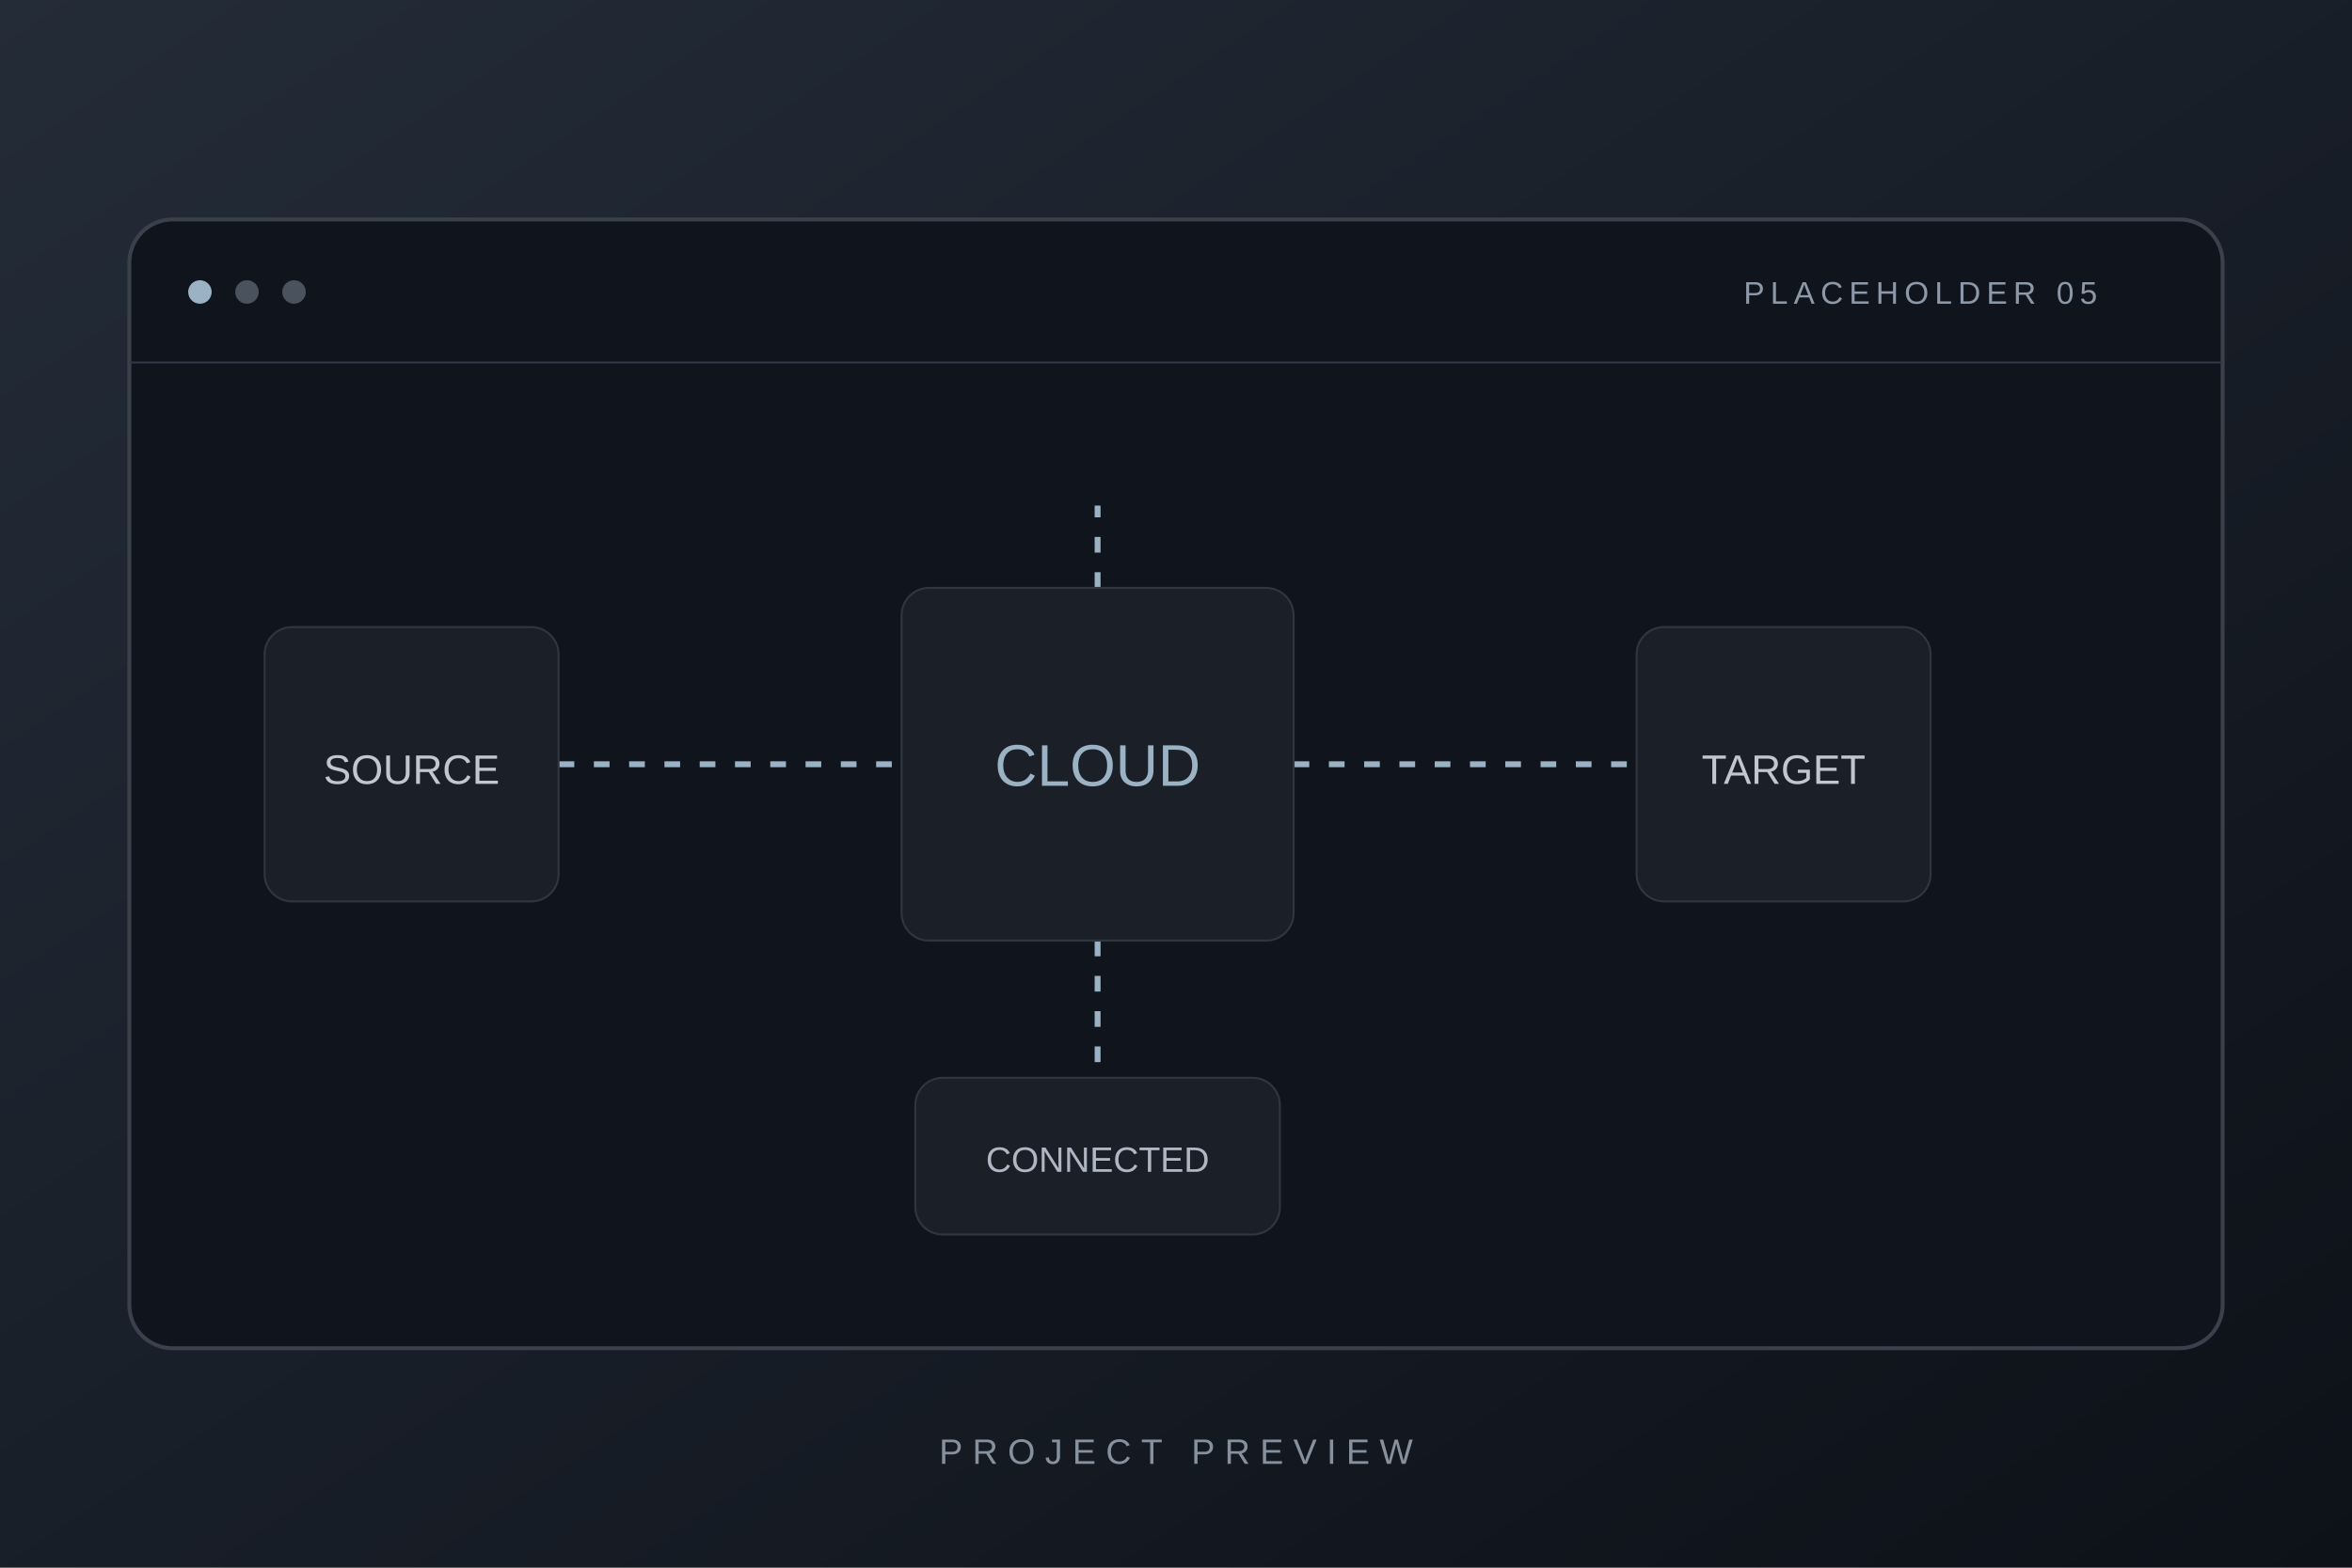
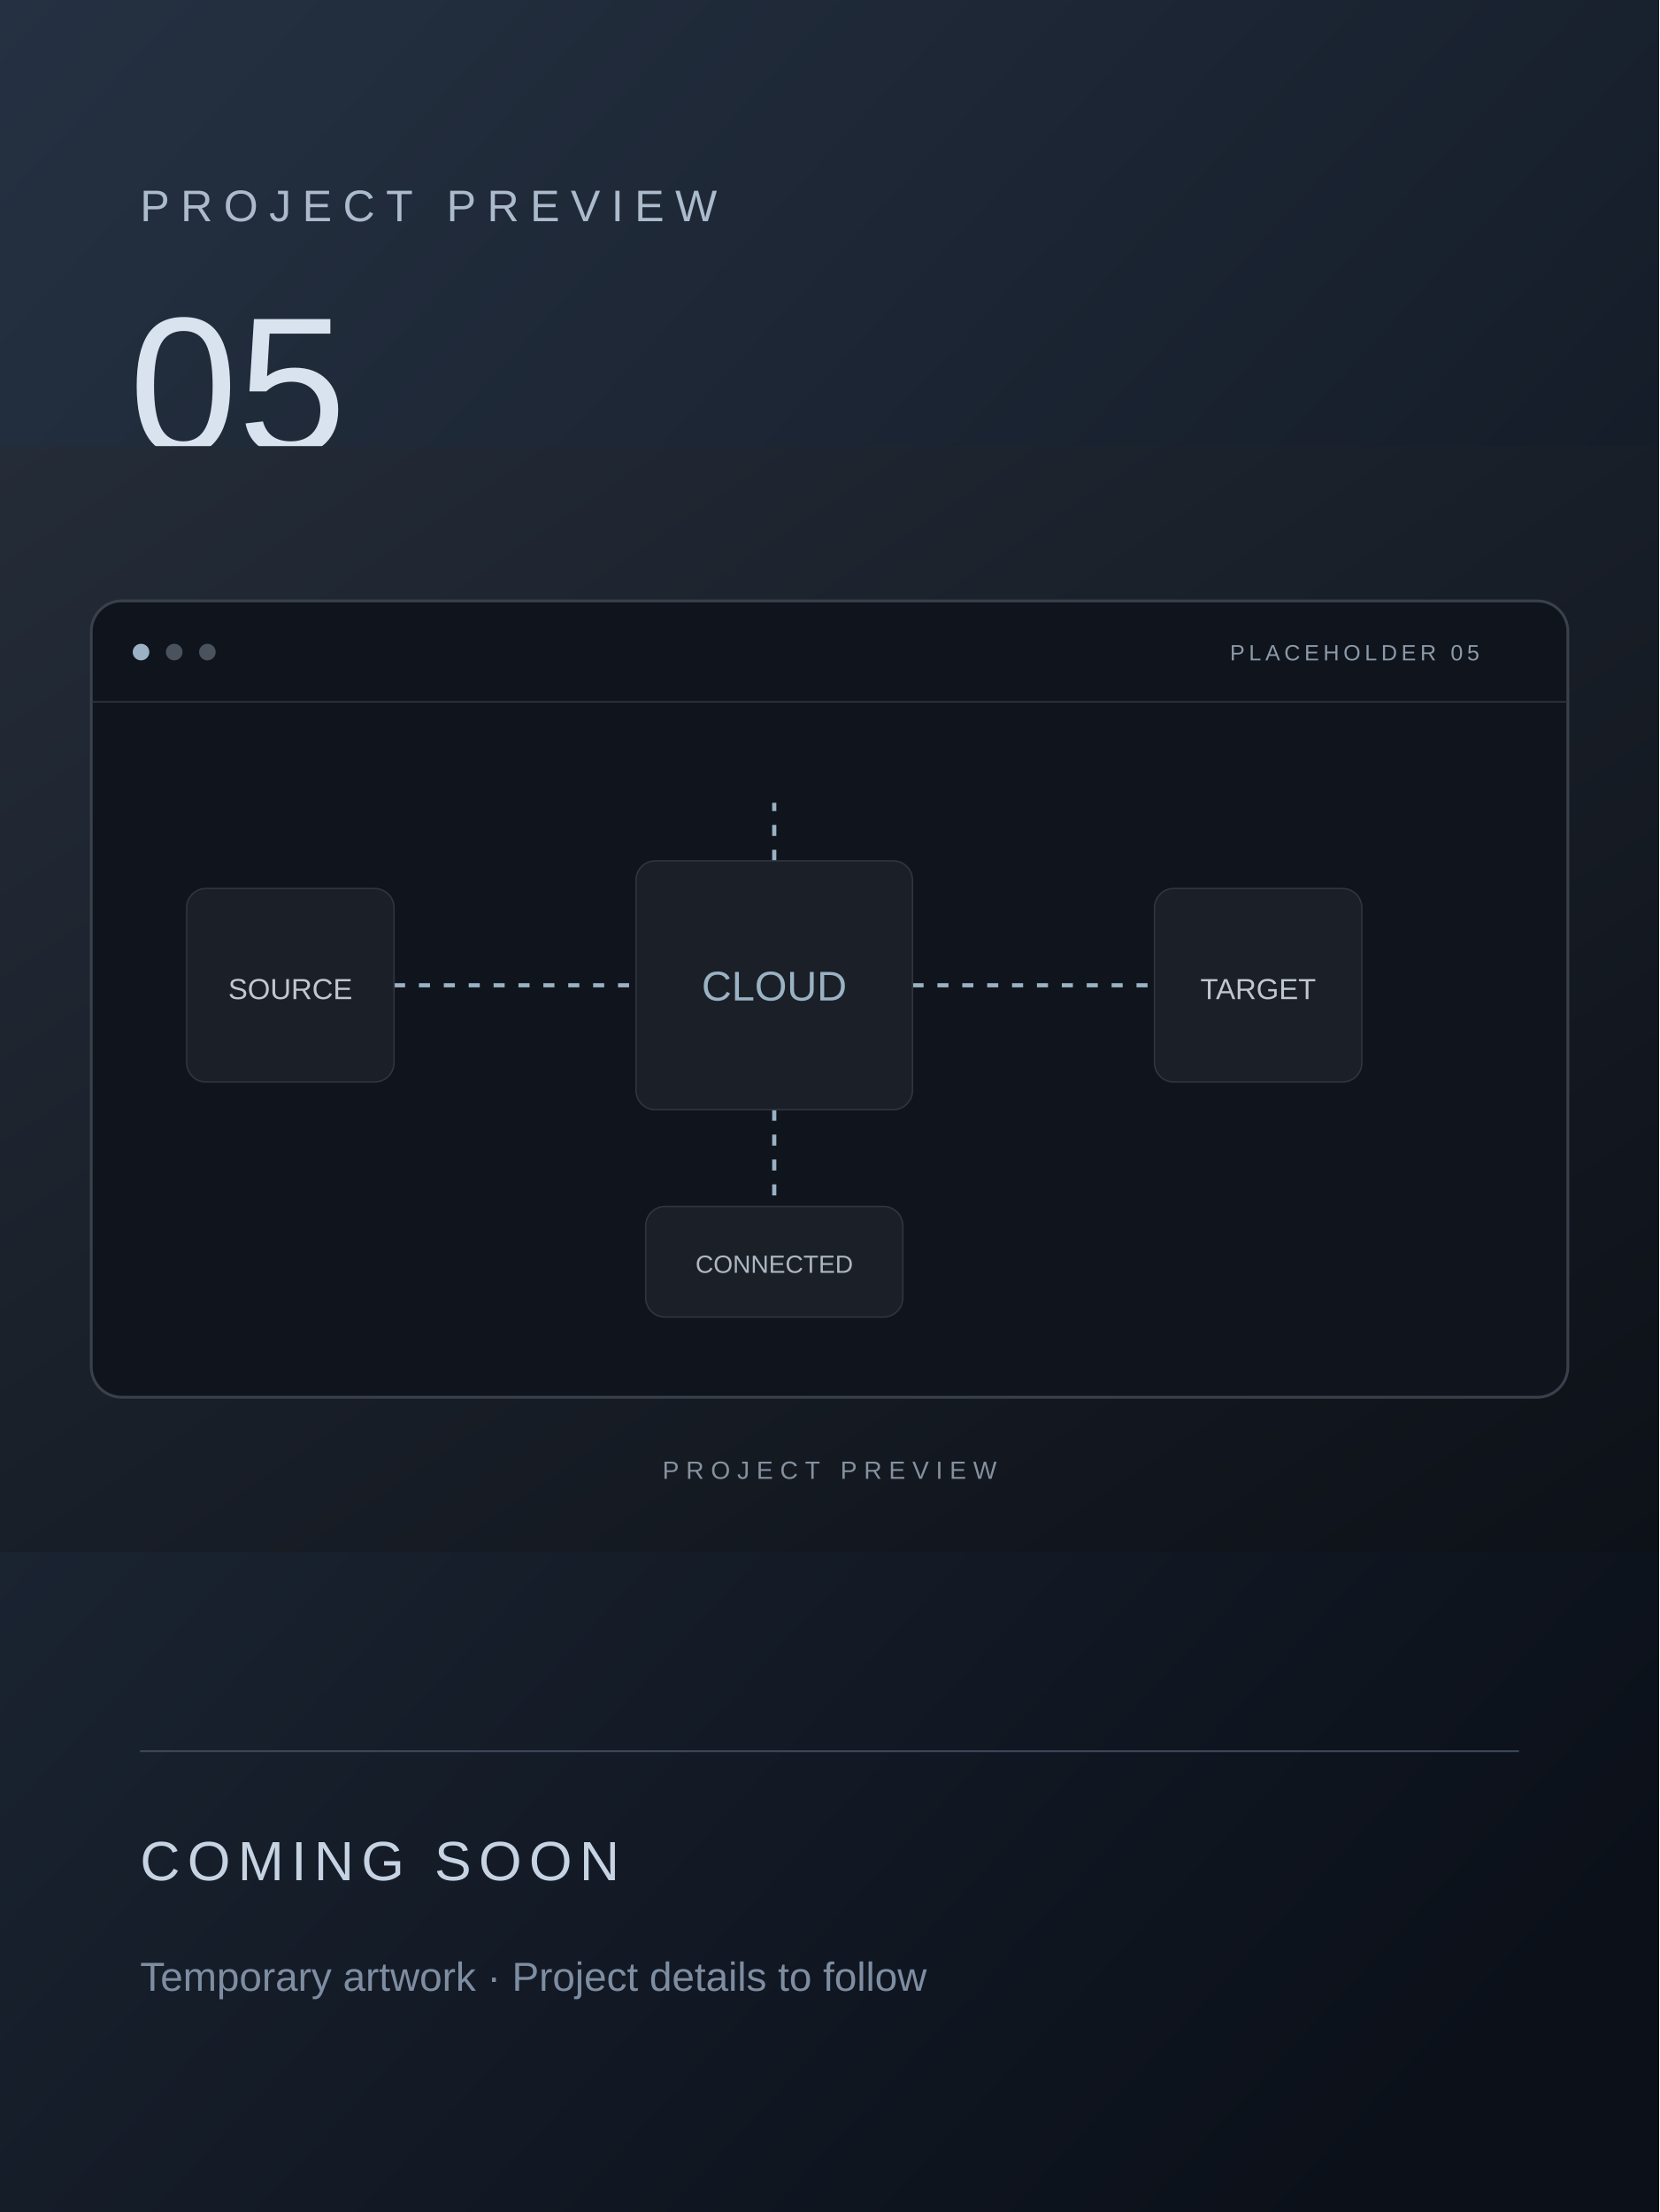
- <svg xmlns="http://www.w3.org/2000/svg" width="1200" height="800" viewBox="0 0 1200 800">
+ <svg xmlns="http://www.w3.org/2000/svg" width="900" height="1200" viewBox="0 0 900 1200">
  <defs>
-     <linearGradient id="bg" x2="1" y2="1">
-       <stop stop-color="#242c38" />
-       <stop offset="1" stop-color="#0d1118" />
+     <linearGradient id="poster" x2=".8" y2="1">
+       <stop stop-color="#253142" />
+       <stop offset="1" stop-color="#0b1019" />
    </linearGradient>
  </defs>
-   <rect width="1200" height="800" fill="url(#bg)" />
-   <rect x="66" y="112" width="1068" height="576" rx="22" fill="#10151d" stroke="#3a414c" stroke-width="2" />
-   <path d="M66 185h1068" stroke="#303844" />
-   <circle cx="102" cy="149" r="6" fill="#9ab2c4" />
-   <circle cx="126" cy="149" r="6" fill="#4a525d" />
-   <circle cx="150" cy="149" r="6" fill="#4a525d" />
-   <text x="1070" y="155" font-family="Arial,sans-serif" text-anchor="end" fill="#8d99a8" font-size="16" letter-spacing="3">PLACEHOLDER 05</text>
-   <g font-family="Arial,sans-serif">
-     <path d="M285 390H460M660 390h175M560 300v-42m0 222v80" stroke="#9ab2c4" stroke-width="3" stroke-dasharray="8 10" />
-     <rect x="135" y="320" width="150" height="140" rx="14" fill="#1b2028" stroke="#303640" />
-     <rect x="460" y="300" width="200" height="180" rx="14" fill="#1b2028" stroke="#303640" />
-     <rect x="835" y="320" width="150" height="140" rx="14" fill="#1b2028" stroke="#303640" />
-     <rect x="467" y="550" width="186" height="80" rx="14" fill="#1b2028" stroke="#303640" />
-     <text x="210" y="400" fill="#c1c7d0" font-size="21" text-anchor="middle">SOURCE</text>
-     <text x="560" y="401" fill="#9ab2c4" font-size="30" text-anchor="middle">CLOUD</text>
-     <text x="910" y="400" fill="#c1c7d0" font-size="21" text-anchor="middle">TARGET</text>
-     <text x="560" y="598" fill="#aeb7c3" font-size="18" text-anchor="middle">CONNECTED</text>
-   </g>
-   <text x="600" y="747" text-anchor="middle" fill="#86919f" font-family="Arial,sans-serif" font-size="18" letter-spacing="5">PROJECT PREVIEW</text>
+   <rect width="900" height="1200" fill="url(#poster)" />
+   <text x="76" y="120" fill="#acbbcc" font-family="Arial,sans-serif" font-size="24" letter-spacing="6">PROJECT PREVIEW</text>
+   <text x="70" y="246" fill="#d9e3ef" font-family="Arial,sans-serif" font-size="106">05</text>
+   <svg x="0" y="242" width="900" height="600" viewBox="0 0 1200 800">
+     <defs>
+       <linearGradient id="bg" x2="1" y2="1">
+         <stop stop-color="#242c38" />
+         <stop offset="1" stop-color="#0d1118" />
+       </linearGradient>
+     </defs>
+     <rect width="1200" height="800" fill="url(#bg)" />
+     <rect x="66" y="112" width="1068" height="576" rx="22" fill="#10151d" stroke="#3a414c" stroke-width="2" />
+     <path d="M66 185h1068" stroke="#303844" />
+     <circle cx="102" cy="149" r="6" fill="#9ab2c4" />
+     <circle cx="126" cy="149" r="6" fill="#4a525d" />
+     <circle cx="150" cy="149" r="6" fill="#4a525d" />
+     <text x="1070" y="155" font-family="Arial,sans-serif" text-anchor="end" fill="#8d99a8" font-size="16" letter-spacing="3">PLACEHOLDER 05</text>
+     <g font-family="Arial,sans-serif">
+       <path d="M285 390H460M660 390h175M560 300v-42m0 222v80" stroke="#9ab2c4" stroke-width="3" stroke-dasharray="8 10" />
+       <rect x="135" y="320" width="150" height="140" rx="14" fill="#1b2028" stroke="#303640" />
+       <rect x="460" y="300" width="200" height="180" rx="14" fill="#1b2028" stroke="#303640" />
+       <rect x="835" y="320" width="150" height="140" rx="14" fill="#1b2028" stroke="#303640" />
+       <rect x="467" y="550" width="186" height="80" rx="14" fill="#1b2028" stroke="#303640" />
+       <text x="210" y="400" fill="#c1c7d0" font-size="21" text-anchor="middle">SOURCE</text>
+       <text x="560" y="401" fill="#9ab2c4" font-size="30" text-anchor="middle">CLOUD</text>
+       <text x="910" y="400" fill="#c1c7d0" font-size="21" text-anchor="middle">TARGET</text>
+       <text x="560" y="598" fill="#aeb7c3" font-size="18" text-anchor="middle">CONNECTED</text>
+     </g>
+     <text x="600" y="747" text-anchor="middle" fill="#86919f" font-family="Arial,sans-serif" font-size="18" letter-spacing="5">PROJECT PREVIEW</text>
+   </svg>
+   <path d="M76 950h748" stroke="#3d4858" />
+   <text x="76" y="1020" fill="#c6d3e3" font-family="Arial,sans-serif" font-size="30" letter-spacing="4">COMING SOON</text>
+   <text x="76" y="1080" fill="#7e8da1" font-family="Arial,sans-serif" font-size="22">Temporary artwork · Project details to follow</text>
</svg>
